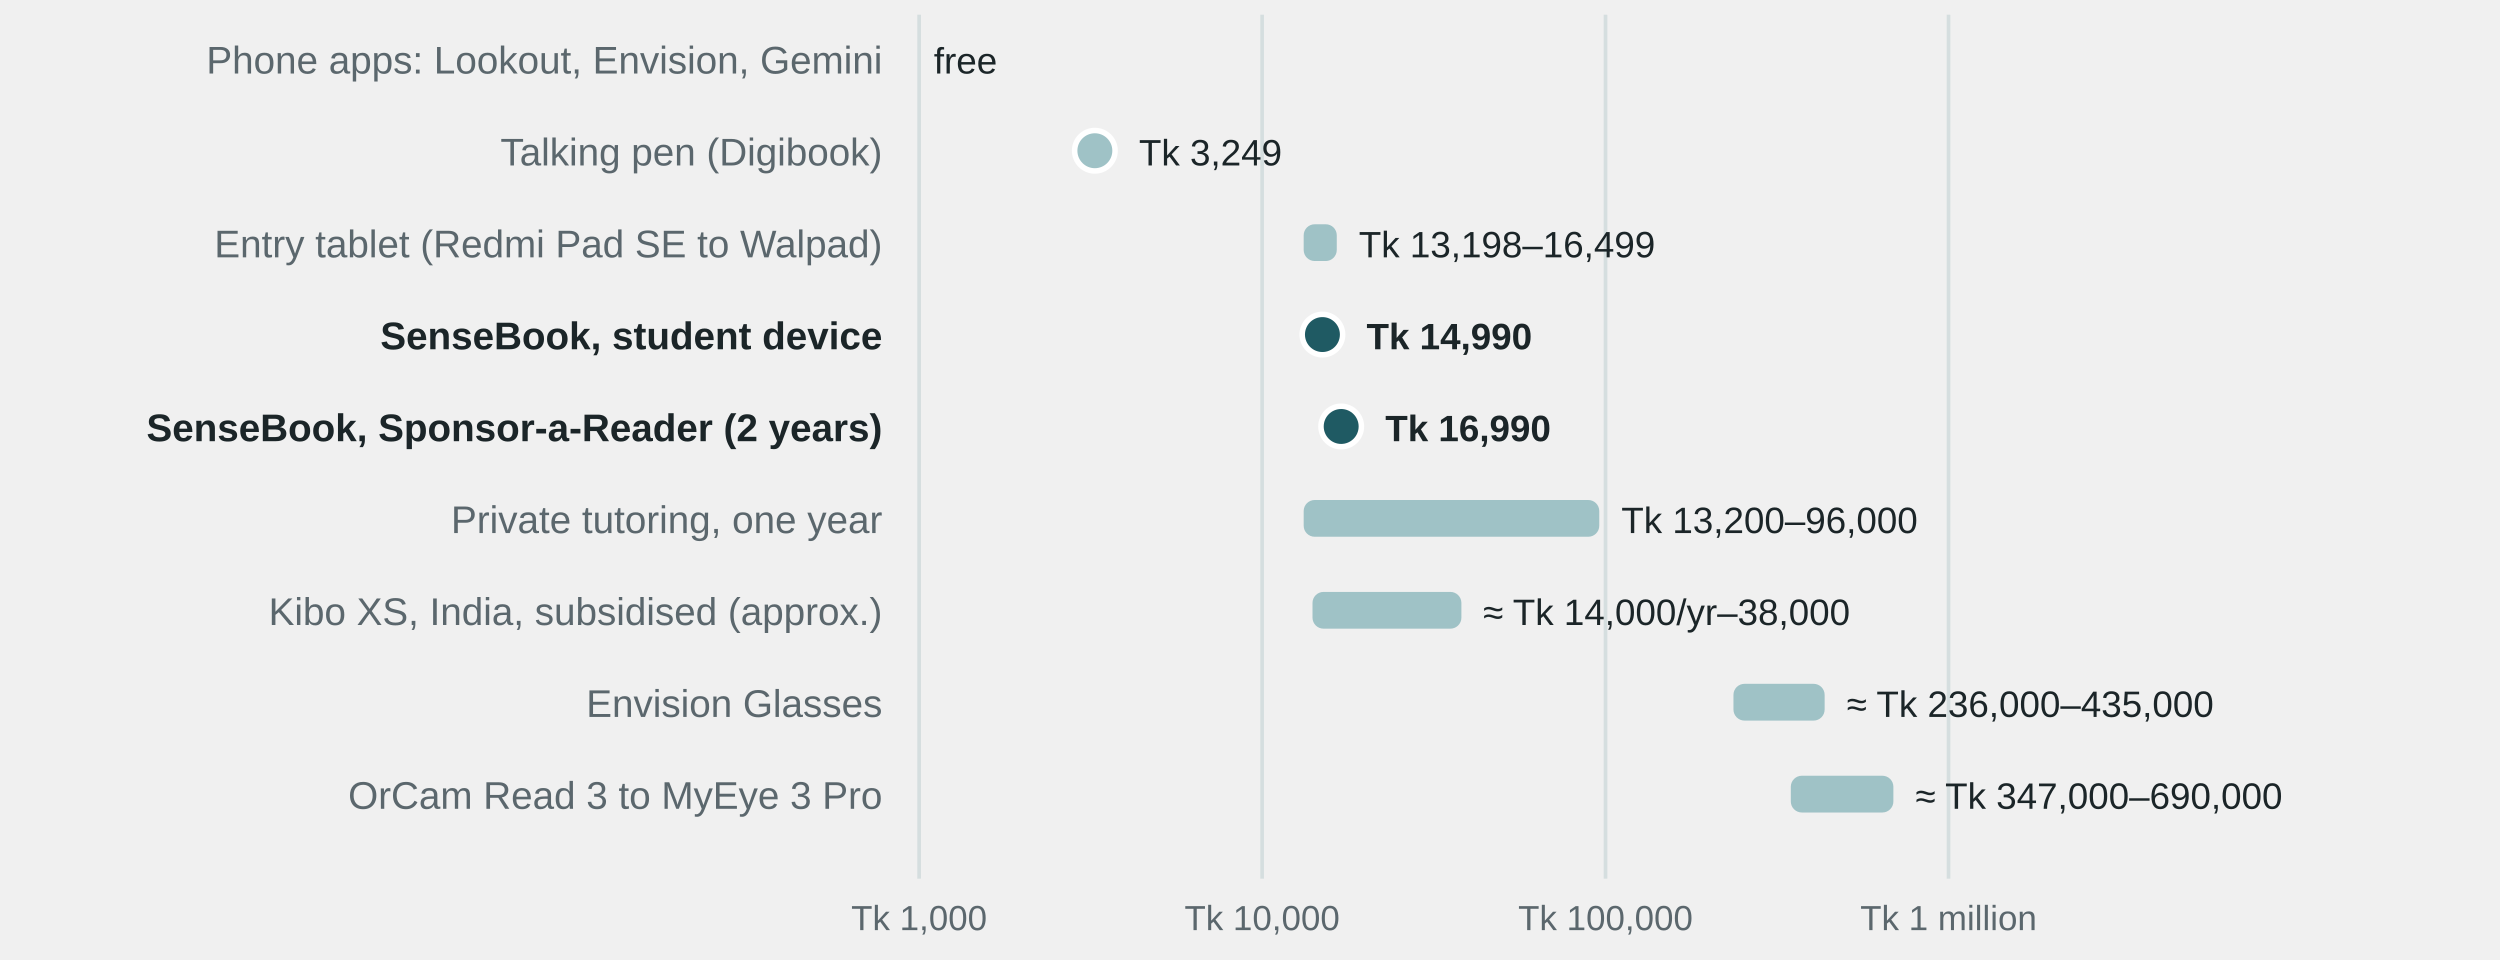
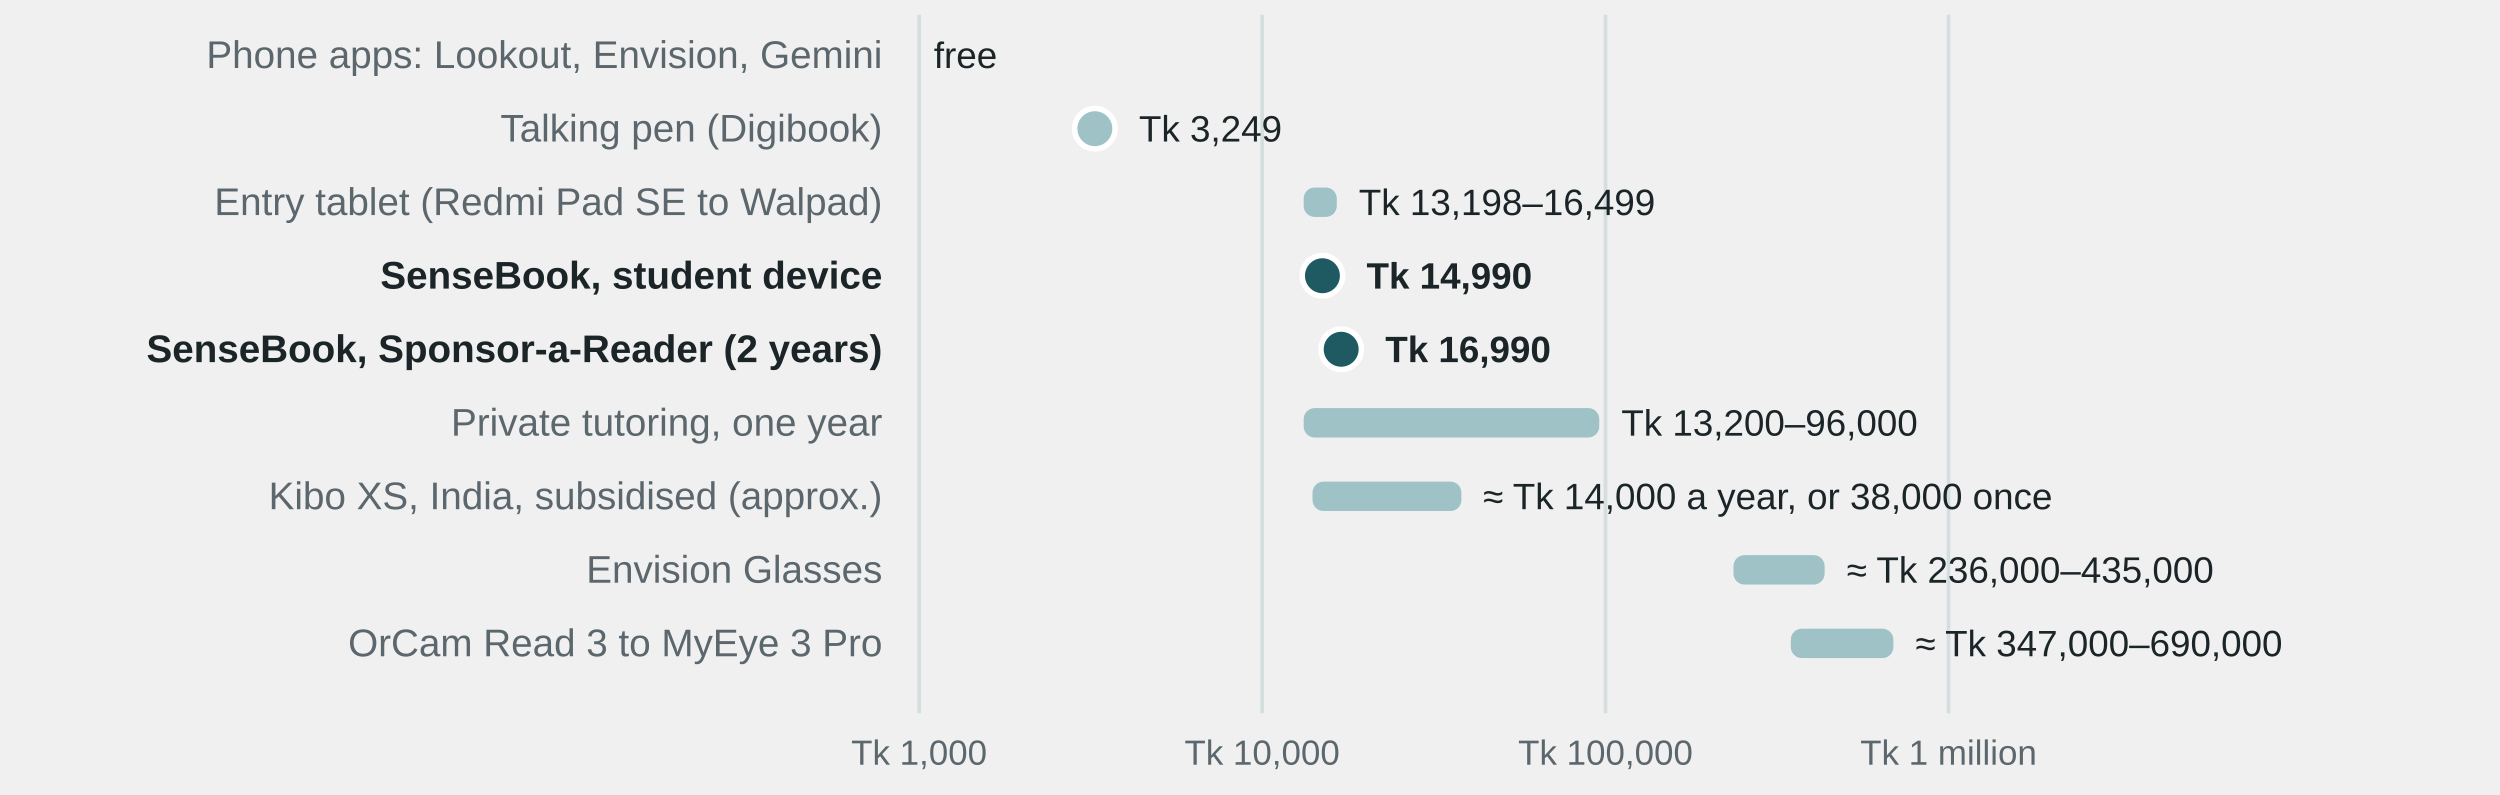
- <svg xmlns="http://www.w3.org/2000/svg" viewBox="0 0 680 261" width="100%" role="img">
-   <line x1="250.0" y1="4" x2="250.0" y2="239" stroke="#D5DEDF" stroke-width="1" />
-   <text x="250.0" y="253.0" font-family="Segoe UI, Arial, sans-serif" font-size="9.5" fill="#5B676D" text-anchor="middle" font-weight="normal">Tk 1,000</text>
-   <line x1="343.3" y1="4" x2="343.3" y2="239" stroke="#D5DEDF" stroke-width="1" />
-   <text x="343.3" y="253.0" font-family="Segoe UI, Arial, sans-serif" font-size="9.5" fill="#5B676D" text-anchor="middle" font-weight="normal">Tk 10,000</text>
-   <line x1="436.7" y1="4" x2="436.7" y2="239" stroke="#D5DEDF" stroke-width="1" />
-   <text x="436.7" y="253.0" font-family="Segoe UI, Arial, sans-serif" font-size="9.5" fill="#5B676D" text-anchor="middle" font-weight="normal">Tk 100,000</text>
-   <line x1="530.0" y1="4" x2="530.0" y2="239" stroke="#D5DEDF" stroke-width="1" />
-   <text x="530.0" y="253.0" font-family="Segoe UI, Arial, sans-serif" font-size="9.5" fill="#5B676D" text-anchor="middle" font-weight="normal">Tk 1 million</text>
-   <text x="240.0" y="20.0" font-family="Segoe UI, Arial, sans-serif" font-size="10.5" fill="#5B676D" text-anchor="end" font-weight="normal">Phone apps: Lookout, Envision, Gemini</text>
-   <text x="254.0" y="20.0" font-family="Segoe UI, Arial, sans-serif" font-size="10" fill="#1B2528" text-anchor="start" font-weight="normal">free</text>
-   <text x="240.0" y="45.0" font-family="Segoe UI, Arial, sans-serif" font-size="10.5" fill="#5B676D" text-anchor="end" font-weight="normal">Talking pen (Digibook)</text>
-   <circle cx="297.8" cy="41.0" r="5.5" fill="#9FC2C6" stroke="#fff" stroke-width="1.5" />
-   <text x="309.8" y="45.0" font-family="Segoe UI, Arial, sans-serif" font-size="10" fill="#1B2528" text-anchor="start" font-weight="normal">Tk 3,249</text>
-   <text x="240.0" y="70.0" font-family="Segoe UI, Arial, sans-serif" font-size="10.5" fill="#5B676D" text-anchor="end" font-weight="normal">Entry tablet (Redmi Pad SE to Walpad)</text>
-   <rect x="354.6" y="61" width="9.0" height="10" rx="3" fill="#9FC2C6" />
-   <text x="369.6" y="70.0" font-family="Segoe UI, Arial, sans-serif" font-size="10" fill="#1B2528" text-anchor="start" font-weight="normal">Tk 13,198–16,499</text>
-   <text x="240.0" y="95.0" font-family="Segoe UI, Arial, sans-serif" font-size="10.5" fill="#1B2528" text-anchor="end" font-weight="bold">SenseBook, student device</text>
-   <circle cx="359.7" cy="91.0" r="5.5" fill="#1F5A63" stroke="#fff" stroke-width="1.5" />
-   <text x="371.7" y="95.0" font-family="Segoe UI, Arial, sans-serif" font-size="10" fill="#1B2528" text-anchor="start" font-weight="bold">Tk 14,990</text>
-   <text x="240.0" y="120.0" font-family="Segoe UI, Arial, sans-serif" font-size="10.5" fill="#1B2528" text-anchor="end" font-weight="bold">SenseBook, Sponsor-a-Reader (2 years)</text>
-   <circle cx="364.8" cy="116.0" r="5.5" fill="#1F5A63" stroke="#fff" stroke-width="1.5" />
-   <text x="376.8" y="120.0" font-family="Segoe UI, Arial, sans-serif" font-size="10" fill="#1B2528" text-anchor="start" font-weight="bold">Tk 16,990</text>
-   <text x="240.0" y="145.0" font-family="Segoe UI, Arial, sans-serif" font-size="10.5" fill="#5B676D" text-anchor="end" font-weight="normal">Private tutoring, one year</text>
-   <rect x="354.6" y="136" width="80.4" height="10" rx="3" fill="#9FC2C6" />
-   <text x="441.0" y="145.0" font-family="Segoe UI, Arial, sans-serif" font-size="10" fill="#1B2528" text-anchor="start" font-weight="normal">Tk 13,200–96,000</text>
-   <text x="240.0" y="170.0" font-family="Segoe UI, Arial, sans-serif" font-size="10.5" fill="#5B676D" text-anchor="end" font-weight="normal">Kibo XS, India, subsidised (approx.)</text>
-   <rect x="357.0" y="161" width="40.5" height="10" rx="3" fill="#9FC2C6" />
-   <text x="403.4" y="170.0" font-family="Segoe UI, Arial, sans-serif" font-size="10" fill="#1B2528" text-anchor="start" font-weight="normal">≈ Tk 14,000/yr–38,000</text>
-   <text x="240.0" y="195.0" font-family="Segoe UI, Arial, sans-serif" font-size="10.5" fill="#5B676D" text-anchor="end" font-weight="normal">Envision Glasses</text>
-   <rect x="471.5" y="186" width="24.8" height="10" rx="3" fill="#9FC2C6" />
-   <text x="502.3" y="195.0" font-family="Segoe UI, Arial, sans-serif" font-size="10" fill="#1B2528" text-anchor="start" font-weight="normal">≈ Tk 236,000–435,000</text>
-   <text x="240.0" y="220.0" font-family="Segoe UI, Arial, sans-serif" font-size="10.5" fill="#5B676D" text-anchor="end" font-weight="normal">OrCam Read 3 to MyEye 3 Pro</text>
-   <rect x="487.1" y="211" width="27.9" height="10" rx="3" fill="#9FC2C6" />
-   <text x="521.0" y="220.0" font-family="Segoe UI, Arial, sans-serif" font-size="10" fill="#1B2528" text-anchor="start" font-weight="normal">≈ Tk 347,000–690,000</text>
+ <svg xmlns="http://www.w3.org/2000/svg" viewBox="0 0 680 216" width="100%" role="img">
+   <line x1="250.0" y1="4" x2="250.0" y2="194" stroke="#D5DEDF" stroke-width="1" />
+   <text x="250.0" y="208.0" font-family="Segoe UI, Arial, sans-serif" font-size="9.5" fill="#5B676D" text-anchor="middle" font-weight="normal">Tk 1,000</text>
+   <line x1="343.3" y1="4" x2="343.3" y2="194" stroke="#D5DEDF" stroke-width="1" />
+   <text x="343.3" y="208.0" font-family="Segoe UI, Arial, sans-serif" font-size="9.5" fill="#5B676D" text-anchor="middle" font-weight="normal">Tk 10,000</text>
+   <line x1="436.7" y1="4" x2="436.7" y2="194" stroke="#D5DEDF" stroke-width="1" />
+   <text x="436.7" y="208.0" font-family="Segoe UI, Arial, sans-serif" font-size="9.5" fill="#5B676D" text-anchor="middle" font-weight="normal">Tk 100,000</text>
+   <line x1="530.0" y1="4" x2="530.0" y2="194" stroke="#D5DEDF" stroke-width="1" />
+   <text x="530.0" y="208.0" font-family="Segoe UI, Arial, sans-serif" font-size="9.5" fill="#5B676D" text-anchor="middle" font-weight="normal">Tk 1 million</text>
+   <text x="240.0" y="18.5" font-family="Segoe UI, Arial, sans-serif" font-size="10.5" fill="#5B676D" text-anchor="end" font-weight="normal">Phone apps: Lookout, Envision, Gemini</text>
+   <text x="254.0" y="18.5" font-family="Segoe UI, Arial, sans-serif" font-size="10" fill="#1B2528" text-anchor="start" font-weight="normal">free</text>
+   <text x="240.0" y="38.5" font-family="Segoe UI, Arial, sans-serif" font-size="10.5" fill="#5B676D" text-anchor="end" font-weight="normal">Talking pen (Digibook)</text>
+   <circle cx="297.8" cy="35.0" r="5.5" fill="#9FC2C6" stroke="#fff" stroke-width="1.5" />
+   <text x="309.8" y="38.5" font-family="Segoe UI, Arial, sans-serif" font-size="10" fill="#1B2528" text-anchor="start" font-weight="normal">Tk 3,249</text>
+   <text x="240.0" y="58.5" font-family="Segoe UI, Arial, sans-serif" font-size="10.5" fill="#5B676D" text-anchor="end" font-weight="normal">Entry tablet (Redmi Pad SE to Walpad)</text>
+   <rect x="354.6" y="51" width="9.0" height="8" rx="3" fill="#9FC2C6" />
+   <text x="369.6" y="58.5" font-family="Segoe UI, Arial, sans-serif" font-size="10" fill="#1B2528" text-anchor="start" font-weight="normal">Tk 13,198–16,499</text>
+   <text x="240.0" y="78.5" font-family="Segoe UI, Arial, sans-serif" font-size="10.5" fill="#1B2528" text-anchor="end" font-weight="bold">SenseBook, student device</text>
+   <circle cx="359.7" cy="75.0" r="5.5" fill="#1F5A63" stroke="#fff" stroke-width="1.5" />
+   <text x="371.7" y="78.5" font-family="Segoe UI, Arial, sans-serif" font-size="10" fill="#1B2528" text-anchor="start" font-weight="bold">Tk 14,990</text>
+   <text x="240.0" y="98.5" font-family="Segoe UI, Arial, sans-serif" font-size="10.5" fill="#1B2528" text-anchor="end" font-weight="bold">SenseBook, Sponsor-a-Reader (2 years)</text>
+   <circle cx="364.8" cy="95.0" r="5.5" fill="#1F5A63" stroke="#fff" stroke-width="1.5" />
+   <text x="376.8" y="98.5" font-family="Segoe UI, Arial, sans-serif" font-size="10" fill="#1B2528" text-anchor="start" font-weight="bold">Tk 16,990</text>
+   <text x="240.0" y="118.5" font-family="Segoe UI, Arial, sans-serif" font-size="10.5" fill="#5B676D" text-anchor="end" font-weight="normal">Private tutoring, one year</text>
+   <rect x="354.6" y="111" width="80.4" height="8" rx="3" fill="#9FC2C6" />
+   <text x="441.0" y="118.5" font-family="Segoe UI, Arial, sans-serif" font-size="10" fill="#1B2528" text-anchor="start" font-weight="normal">Tk 13,200–96,000</text>
+   <text x="240.0" y="138.5" font-family="Segoe UI, Arial, sans-serif" font-size="10.5" fill="#5B676D" text-anchor="end" font-weight="normal">Kibo XS, India, subsidised (approx.)</text>
+   <rect x="357.0" y="131" width="40.5" height="8" rx="3" fill="#9FC2C6" />
+   <text x="403.4" y="138.5" font-family="Segoe UI, Arial, sans-serif" font-size="10" fill="#1B2528" text-anchor="start" font-weight="normal">≈ Tk 14,000 a year, or 38,000 once</text>
+   <text x="240.0" y="158.5" font-family="Segoe UI, Arial, sans-serif" font-size="10.5" fill="#5B676D" text-anchor="end" font-weight="normal">Envision Glasses</text>
+   <rect x="471.5" y="151" width="24.8" height="8" rx="3" fill="#9FC2C6" />
+   <text x="502.3" y="158.5" font-family="Segoe UI, Arial, sans-serif" font-size="10" fill="#1B2528" text-anchor="start" font-weight="normal">≈ Tk 236,000–435,000</text>
+   <text x="240.0" y="178.5" font-family="Segoe UI, Arial, sans-serif" font-size="10.5" fill="#5B676D" text-anchor="end" font-weight="normal">OrCam Read 3 to MyEye 3 Pro</text>
+   <rect x="487.1" y="171" width="27.9" height="8" rx="3" fill="#9FC2C6" />
+   <text x="521.0" y="178.5" font-family="Segoe UI, Arial, sans-serif" font-size="10" fill="#1B2528" text-anchor="start" font-weight="normal">≈ Tk 347,000–690,000</text>
</svg>
